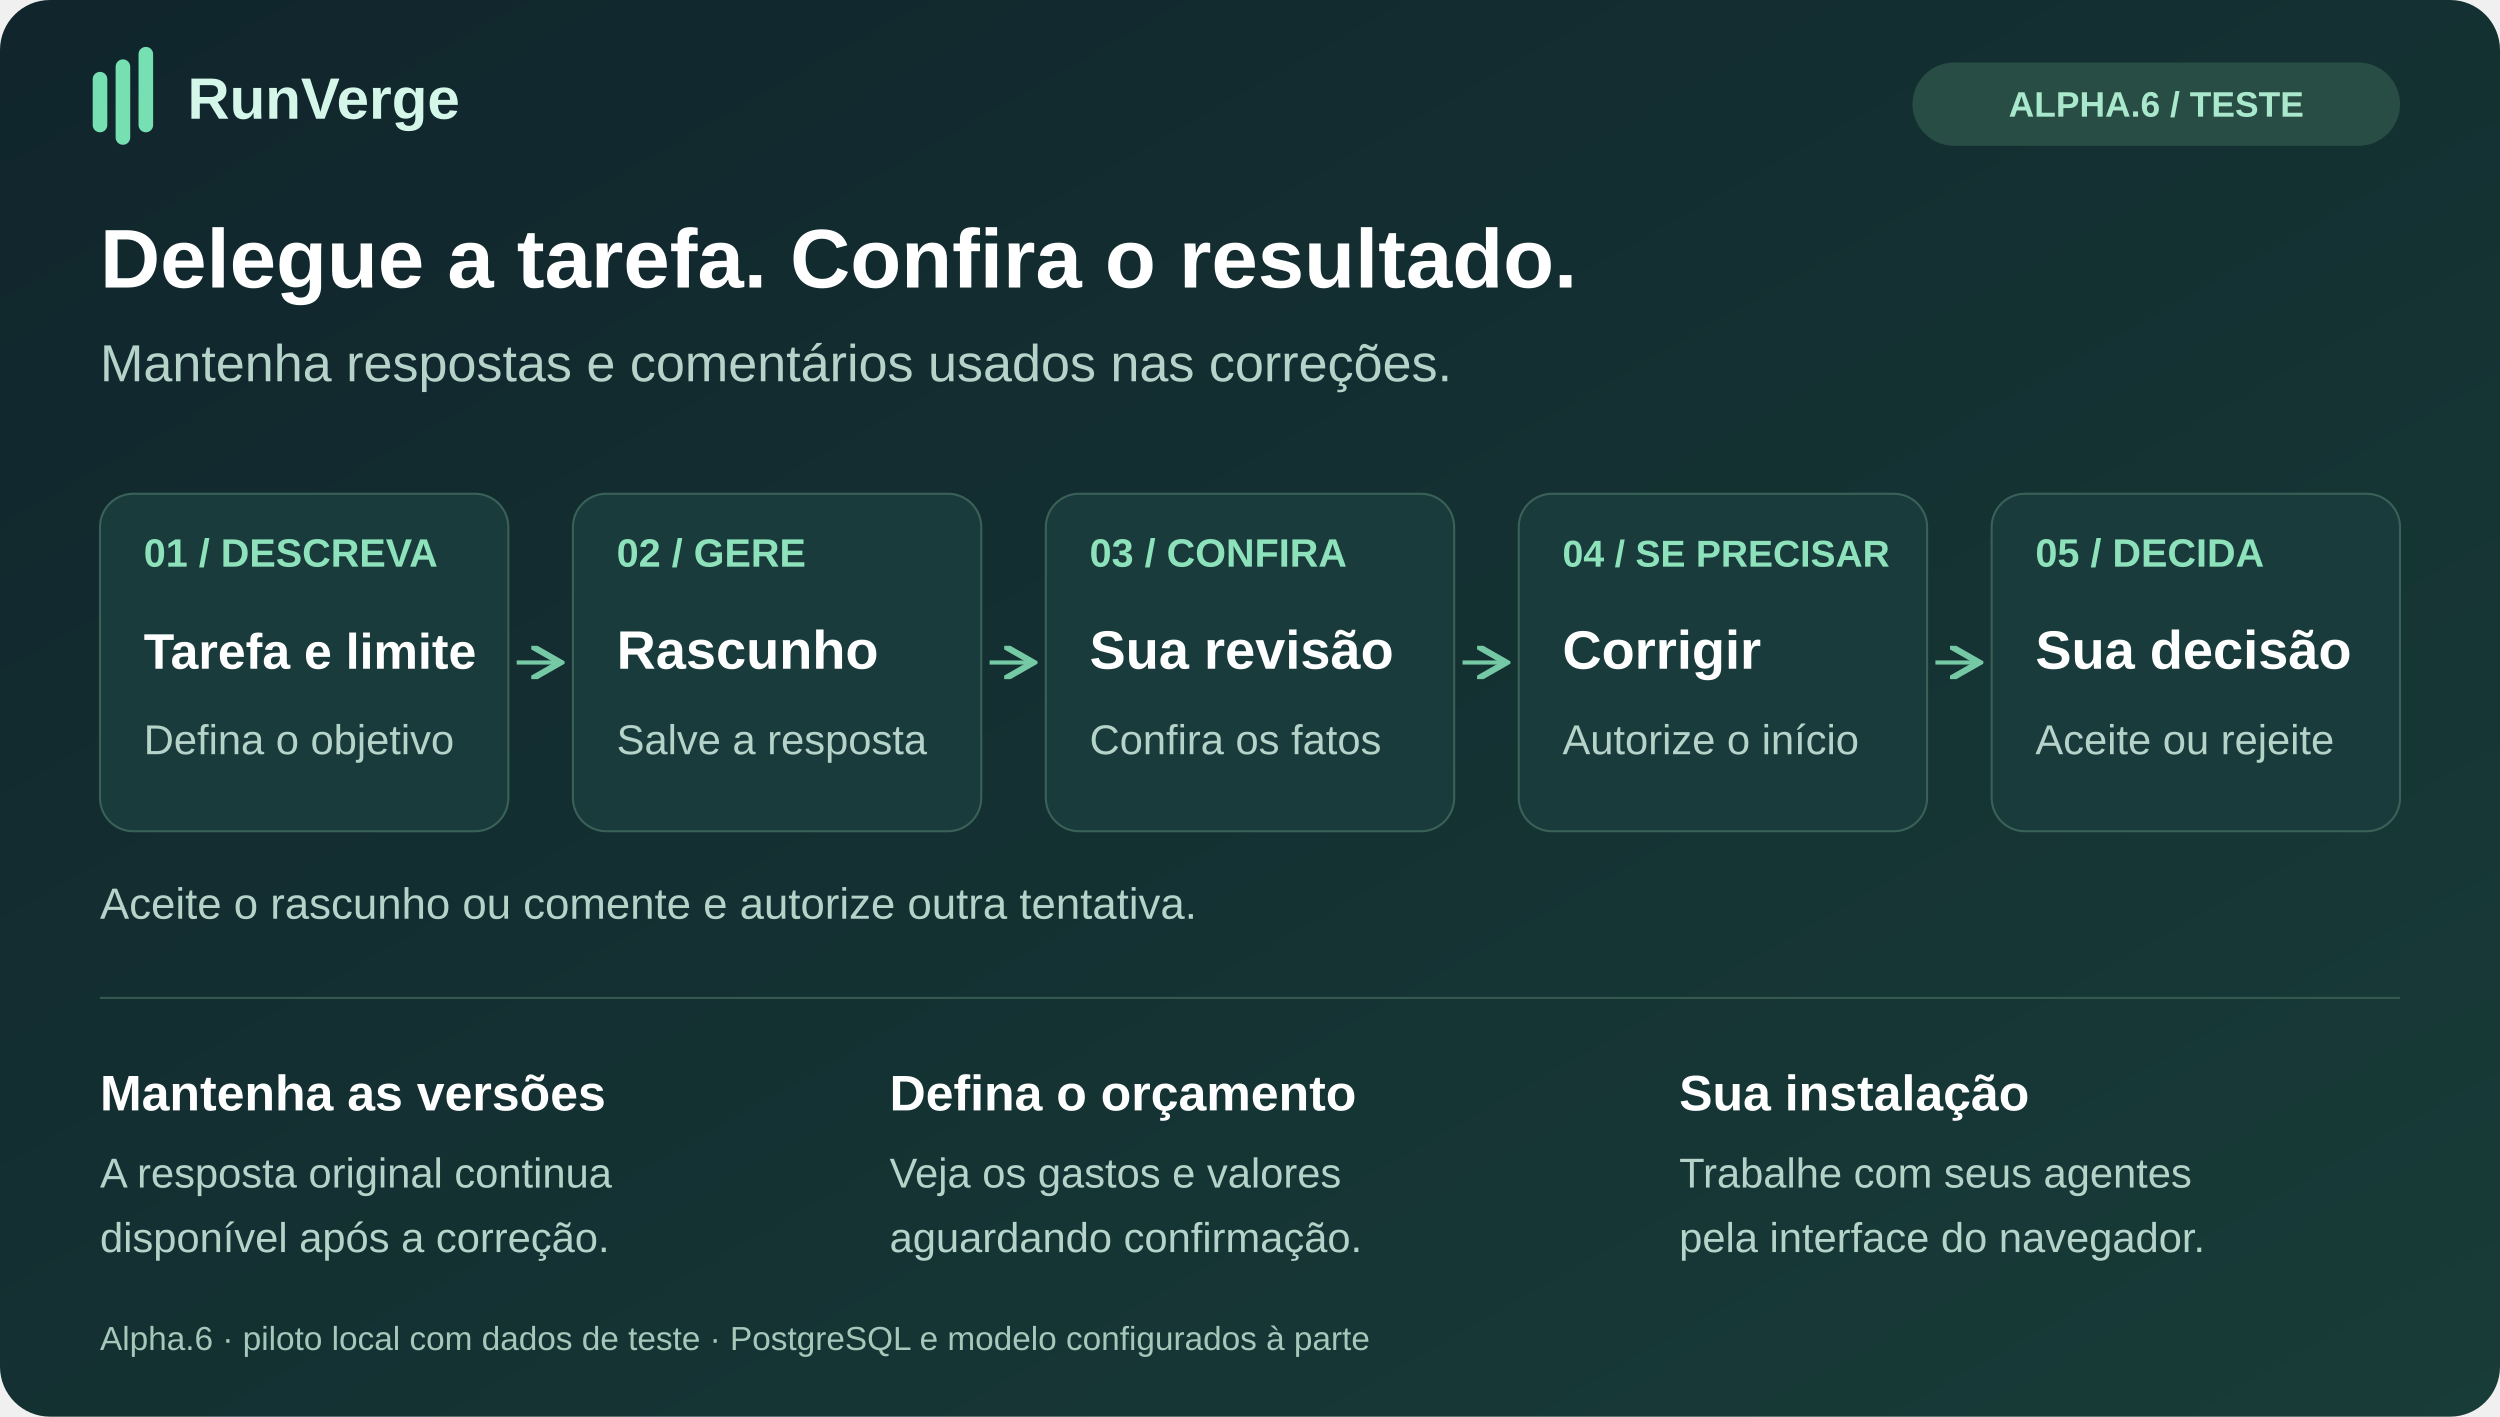
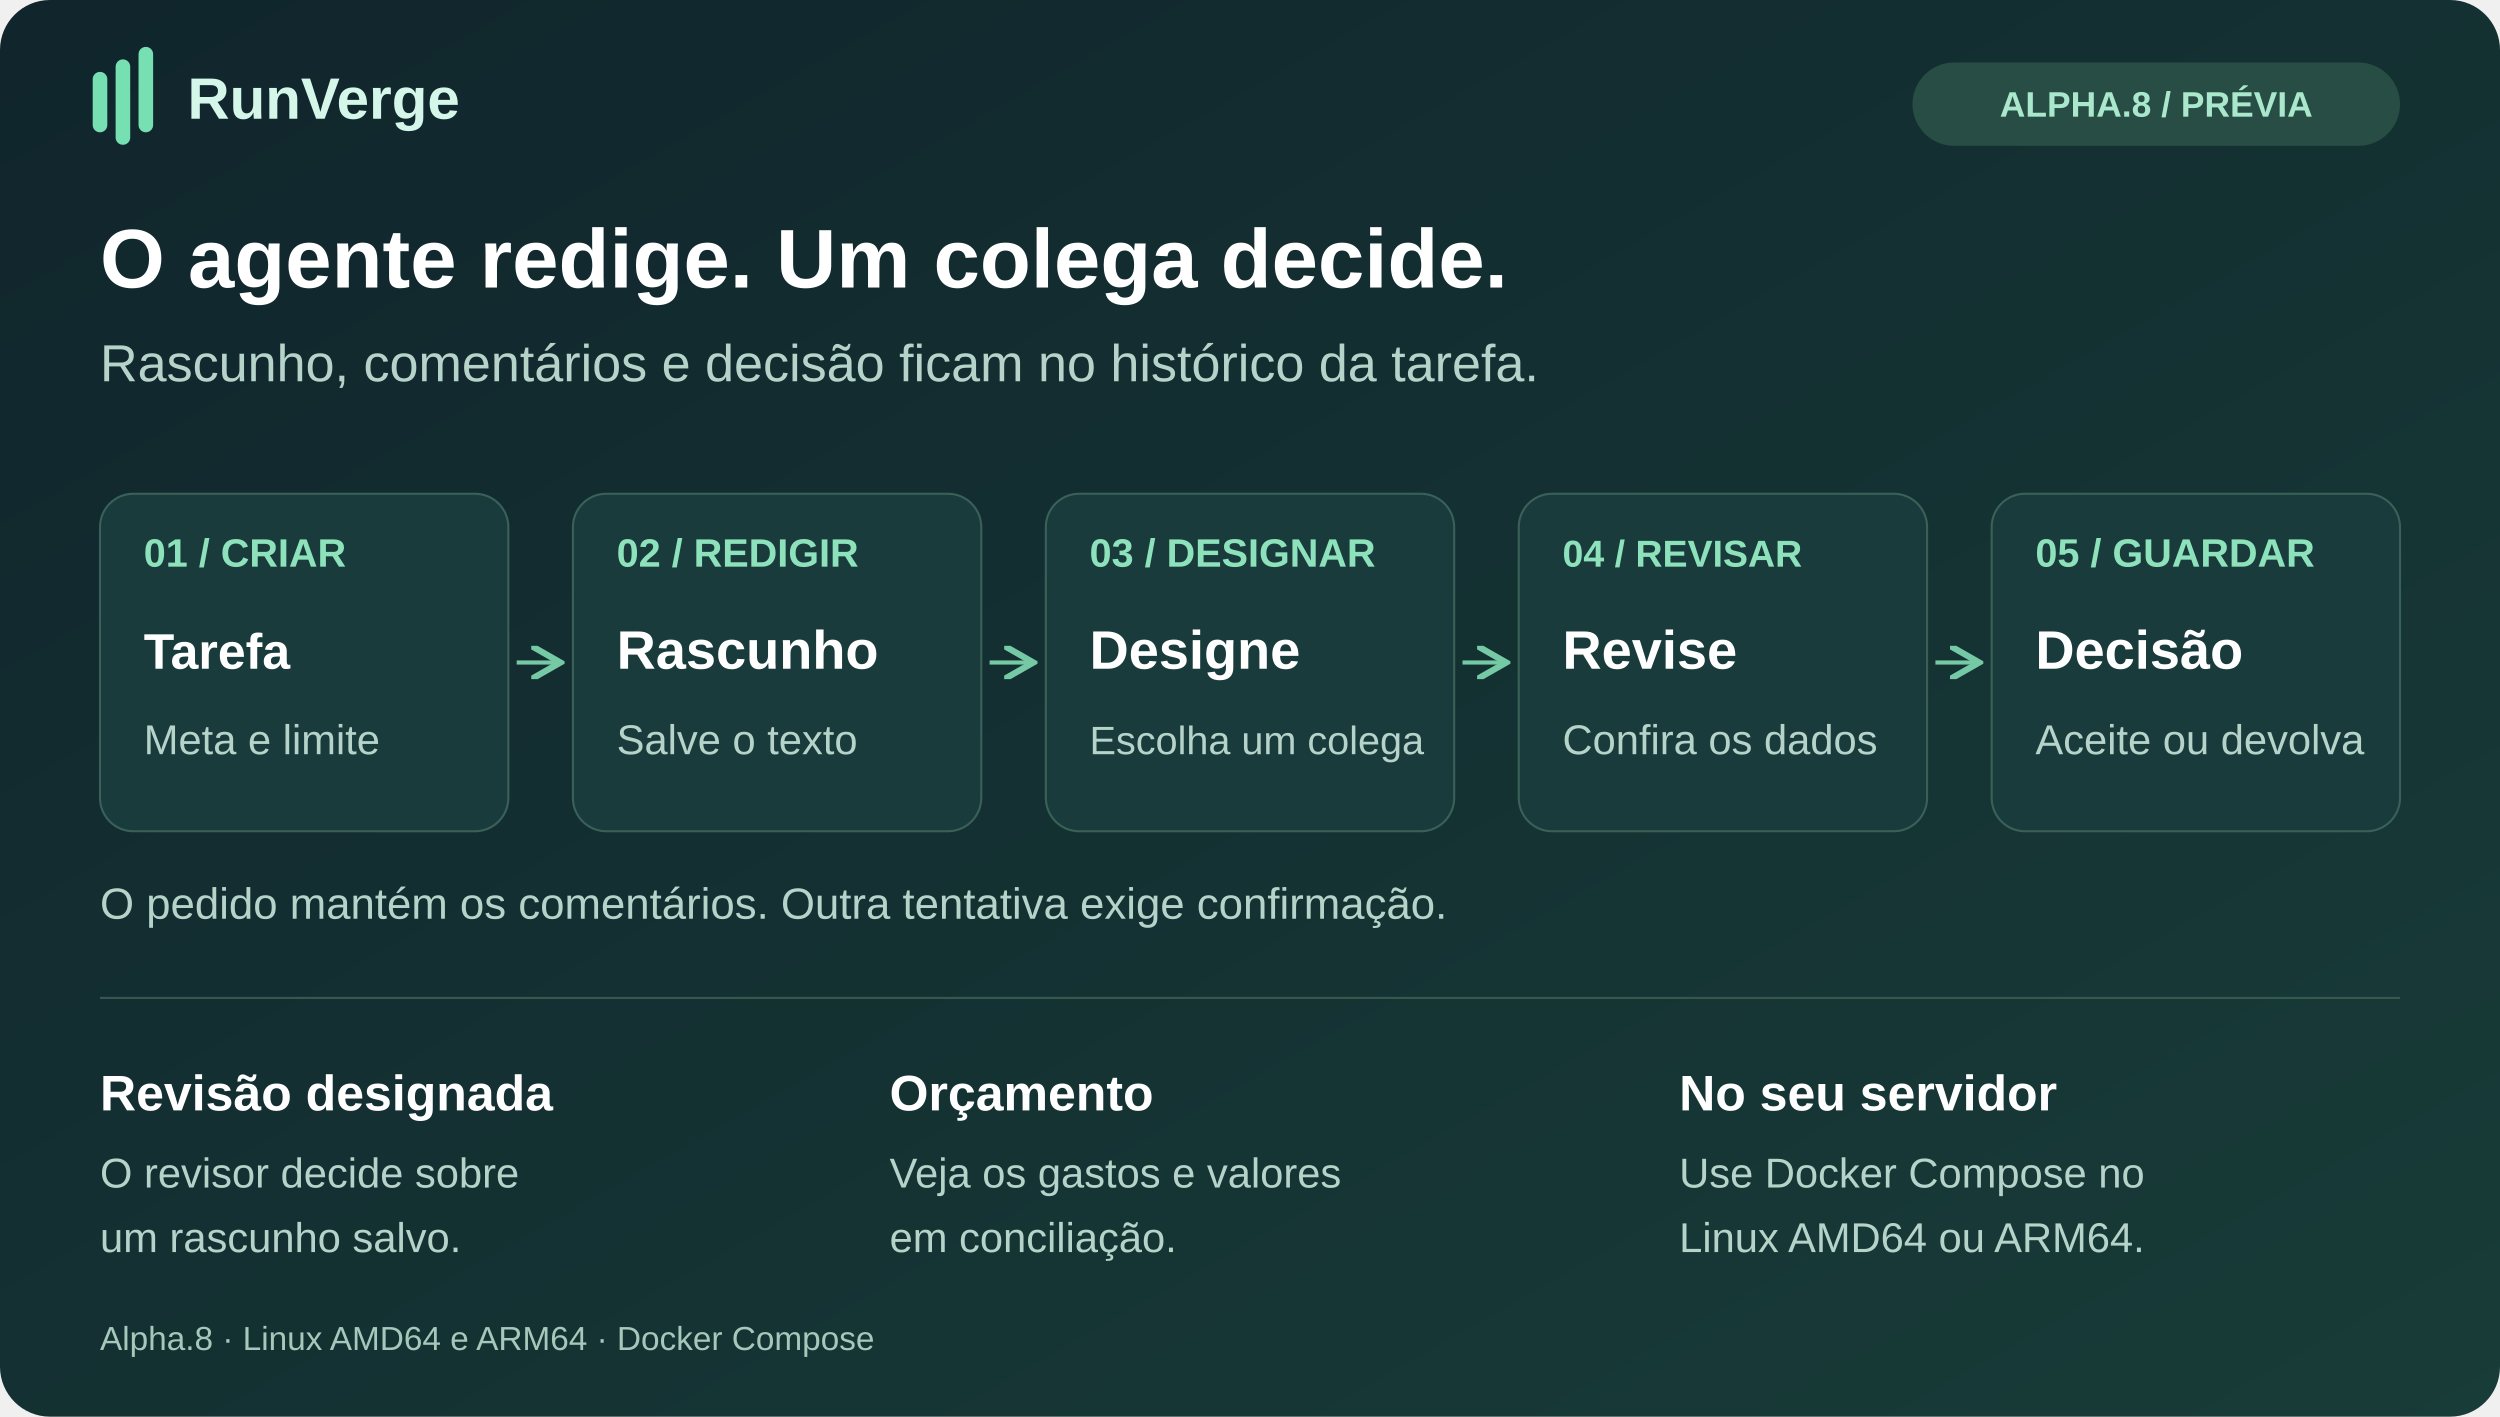
<svg xmlns="http://www.w3.org/2000/svg" width="1200" height="680" viewBox="0 0 1200 680" role="img" aria-labelledby="title desc" lang="pt-BR">
  <defs>
    <linearGradient id="bg" x2="1" y2="1">
      <stop stop-color="#10252c" />
      <stop offset="1" stop-color="#183c38" />
    </linearGradient>
    <marker id="arrow" markerWidth="8" markerHeight="8" refX="6" refY="4" orient="auto">
      <path d="M0 0L7 4L0 8" fill="none" stroke="#75c9a5" stroke-width="1.5" />
    </marker>
  </defs>
  <rect width="1200" height="680" rx="24" fill="url(#bg)" />
  <g font-family="Arial, Helvetica, sans-serif">
    <path d="M48 60V38M59 66V32M70 60V26" stroke="#77e0b3" stroke-width="7" stroke-linecap="round" />
    <text x="90" y="57" fill="#d5f7e9" font-size="28" font-weight="700" data-label="2" data-left="90" data-right="350">RunVerge</text>
    <rect x="918" y="30" width="234" height="40" rx="20" fill="#284d45" />
-     <text x="1035" y="56" text-anchor="middle" fill="#a9e8cd" font-size="17" font-weight="700" data-label="3" data-left="930" data-right="1140">ALPHA.6 / TESTE</text>
-     <text x="48" y="138" fill="#ffffff" font-size="40" font-weight="700" data-label="4" data-left="48" data-right="1152">Delegue a tarefa. Confira o resultado.</text>
-     <text x="48" y="183" fill="#b6d3ca" font-size="25" data-label="5" data-left="48" data-right="1152">Mantenha respostas e comentários usados nas correções.</text>
+     <text x="1035" y="56" text-anchor="middle" fill="#a9e8cd" font-size="17" font-weight="700" data-label="3" data-left="930" data-right="1140">ALPHA.8 / PRÉVIA</text>
+     <text x="48" y="138" fill="#ffffff" font-size="40" font-weight="700" data-label="4" data-left="48" data-right="1152">O agente redige. Um colega decide.</text>
+     <text x="48" y="183" fill="#b6d3ca" font-size="25" data-label="5" data-left="48" data-right="1152">Rascunho, comentários e decisão ficam no histórico da tarefa.</text>
    <g fill="#193b3b" stroke="#3a6158">
      <rect x="48" y="237" width="196" height="162" rx="16" />
      <rect x="275" y="237" width="196" height="162" rx="16" />
      <rect x="502" y="237" width="196" height="162" rx="16" />
      <rect x="729" y="237" width="196" height="162" rx="16" />
      <rect x="956" y="237" width="196" height="162" rx="16" />
    </g>
    <g fill="#8de2bb" font-size="19" font-weight="700">
-       <text x="69" y="272" font-size="19" data-label="6" data-left="69" data-right="230">01 / DESCREVA</text>
-       <text x="296" y="272" font-size="19" data-label="7" data-left="296" data-right="457">02 / GERE</text>
-       <text x="523" y="272" font-size="19" data-label="8" data-left="523" data-right="684">03 / CONFIRA</text>
-       <text x="750" y="272" font-size="18" data-label="9" data-left="750" data-right="911">04 / SE PRECISAR</text>
-       <text x="977" y="272" font-size="19" data-label="10" data-left="977" data-right="1138">05 / DECIDA</text>
+       <text x="69" y="272" font-size="19" data-label="6" data-left="69" data-right="230">01 / CRIAR</text>
+       <text x="296" y="272" font-size="19" data-label="7" data-left="296" data-right="457">02 / REDIGIR</text>
+       <text x="523" y="272" font-size="19" data-label="8" data-left="523" data-right="684">03 / DESIGNAR</text>
+       <text x="750" y="272" font-size="18" data-label="9" data-left="750" data-right="911">04 / REVISAR</text>
+       <text x="977" y="272" font-size="19" data-label="10" data-left="977" data-right="1138">05 / GUARDAR</text>
    </g>
    <g fill="#ffffff" font-size="26" font-weight="700">
-       <text x="69" y="321" font-size="24" data-label="11" data-left="69" data-right="230">Tarefa e limite</text>
+       <text x="69" y="321" font-size="24" data-label="11" data-left="69" data-right="230">Tarefa</text>
      <text x="296" y="321" font-size="26" data-label="12" data-left="296" data-right="457">Rascunho</text>
-       <text x="523" y="321" font-size="26" data-label="13" data-left="523" data-right="684">Sua revisão</text>
-       <text x="750" y="321" font-size="26" data-label="14" data-left="750" data-right="911">Corrigir</text>
-       <text x="977" y="321" font-size="26" data-label="15" data-left="977" data-right="1138">Sua decisão</text>
+       <text x="523" y="321" font-size="26" data-label="13" data-left="523" data-right="684">Designe</text>
+       <text x="750" y="321" font-size="26" data-label="14" data-left="750" data-right="911">Revise</text>
+       <text x="977" y="321" font-size="26" data-label="15" data-left="977" data-right="1138">Decisão</text>
    </g>
    <g fill="#b6d3ca" font-size="20">
-       <text x="69" y="362" font-size="20" data-label="16" data-left="69" data-right="230">Defina o objetivo</text>
-       <text x="296" y="362" font-size="20" data-label="17" data-left="296" data-right="457">Salve a resposta</text>
-       <text x="523" y="362" font-size="20" data-label="18" data-left="523" data-right="684">Confira os fatos</text>
-       <text x="750" y="362" font-size="20" data-label="19" data-left="750" data-right="911">Autorize o início</text>
-       <text x="977" y="362" font-size="20" data-label="20" data-left="977" data-right="1138">Aceite ou rejeite</text>
+       <text x="69" y="362" font-size="20" data-label="16" data-left="69" data-right="230">Meta e limite</text>
+       <text x="296" y="362" font-size="20" data-label="17" data-left="296" data-right="457">Salve o texto</text>
+       <text x="523" y="362" font-size="19" data-label="18" data-left="523" data-right="684">Escolha um colega</text>
+       <text x="750" y="362" font-size="20" data-label="19" data-left="750" data-right="911">Confira os dados</text>
+       <text x="977" y="362" font-size="20" data-label="20" data-left="977" data-right="1138">Aceite ou devolva</text>
    </g>
    <g stroke="#75c9a5" stroke-width="2" marker-end="url(#arrow)">
      <path d="M248 318H267" />
      <path d="M475 318H494" />
      <path d="M702 318H721" />
      <path d="M929 318H948" />
    </g>
-     <text x="48" y="441" fill="#b6d3ca" font-size="21" data-label="21" data-left="48" data-right="1152">Aceite o rascunho ou comente e autorize outra tentativa.</text>
+     <text x="48" y="441" fill="#b6d3ca" font-size="21" data-label="21" data-left="48" data-right="1152">O pedido mantém os comentários. Outra tentativa exige confirmação.</text>
    <path d="M48 479H1152" stroke="#36594f" />
    <g fill="#ffffff" font-size="24" font-weight="700">
-       <text x="48" y="533" font-size="24" data-label="22" data-left="48" data-right="378">Mantenha as versões</text>
-       <text x="427" y="533" font-size="24" data-label="23" data-left="427" data-right="757">Defina o orçamento</text>
-       <text x="806" y="533" font-size="24" data-label="24" data-left="806" data-right="1136">Sua instalação</text>
+       <text x="48" y="533" font-size="24" data-label="22" data-left="48" data-right="378">Revisão designada</text>
+       <text x="427" y="533" font-size="24" data-label="23" data-left="427" data-right="757">Orçamento</text>
+       <text x="806" y="533" font-size="24" data-label="24" data-left="806" data-right="1136">No seu servidor</text>
    </g>
    <g fill="#b6d3ca" font-size="20">
-       <text x="48" y="570" font-size="20" data-label="25" data-left="48" data-right="378">A resposta original continua</text>
-       <text x="48" y="601" font-size="20" data-label="26" data-left="48" data-right="378">disponível após a correção.</text>
+       <text x="48" y="570" font-size="20" data-label="25" data-left="48" data-right="378">O revisor decide sobre</text>
+       <text x="48" y="601" font-size="20" data-label="26" data-left="48" data-right="378">um rascunho salvo.</text>
      <text x="427" y="570" font-size="20" data-label="27" data-left="427" data-right="757">Veja os gastos e valores</text>
-       <text x="427" y="601" font-size="20" data-label="28" data-left="427" data-right="757">aguardando confirmação.</text>
-       <text x="806" y="570" font-size="20" data-label="29" data-left="806" data-right="1136">Trabalhe com seus agentes</text>
-       <text x="806" y="601" font-size="20" data-label="30" data-left="806" data-right="1136">pela interface do navegador.</text>
+       <text x="427" y="601" font-size="20" data-label="28" data-left="427" data-right="757">em conciliação.</text>
+       <text x="806" y="570" font-size="20" data-label="29" data-left="806" data-right="1136">Use Docker Compose no</text>
+       <text x="806" y="601" font-size="20" data-label="30" data-left="806" data-right="1136">Linux AMD64 ou ARM64.</text>
    </g>
-     <text x="48" y="648" fill="#a5c8ba" font-size="16" data-label="31" data-left="48" data-right="1152">Alpha.6 · piloto local com dados de teste · PostgreSQL e modelo configurados à parte</text>
+     <text x="48" y="648" fill="#a5c8ba" font-size="16" data-label="31" data-left="48" data-right="1152">Alpha.8 · Linux AMD64 e ARM64 · Docker Compose</text>
  </g>
</svg>
